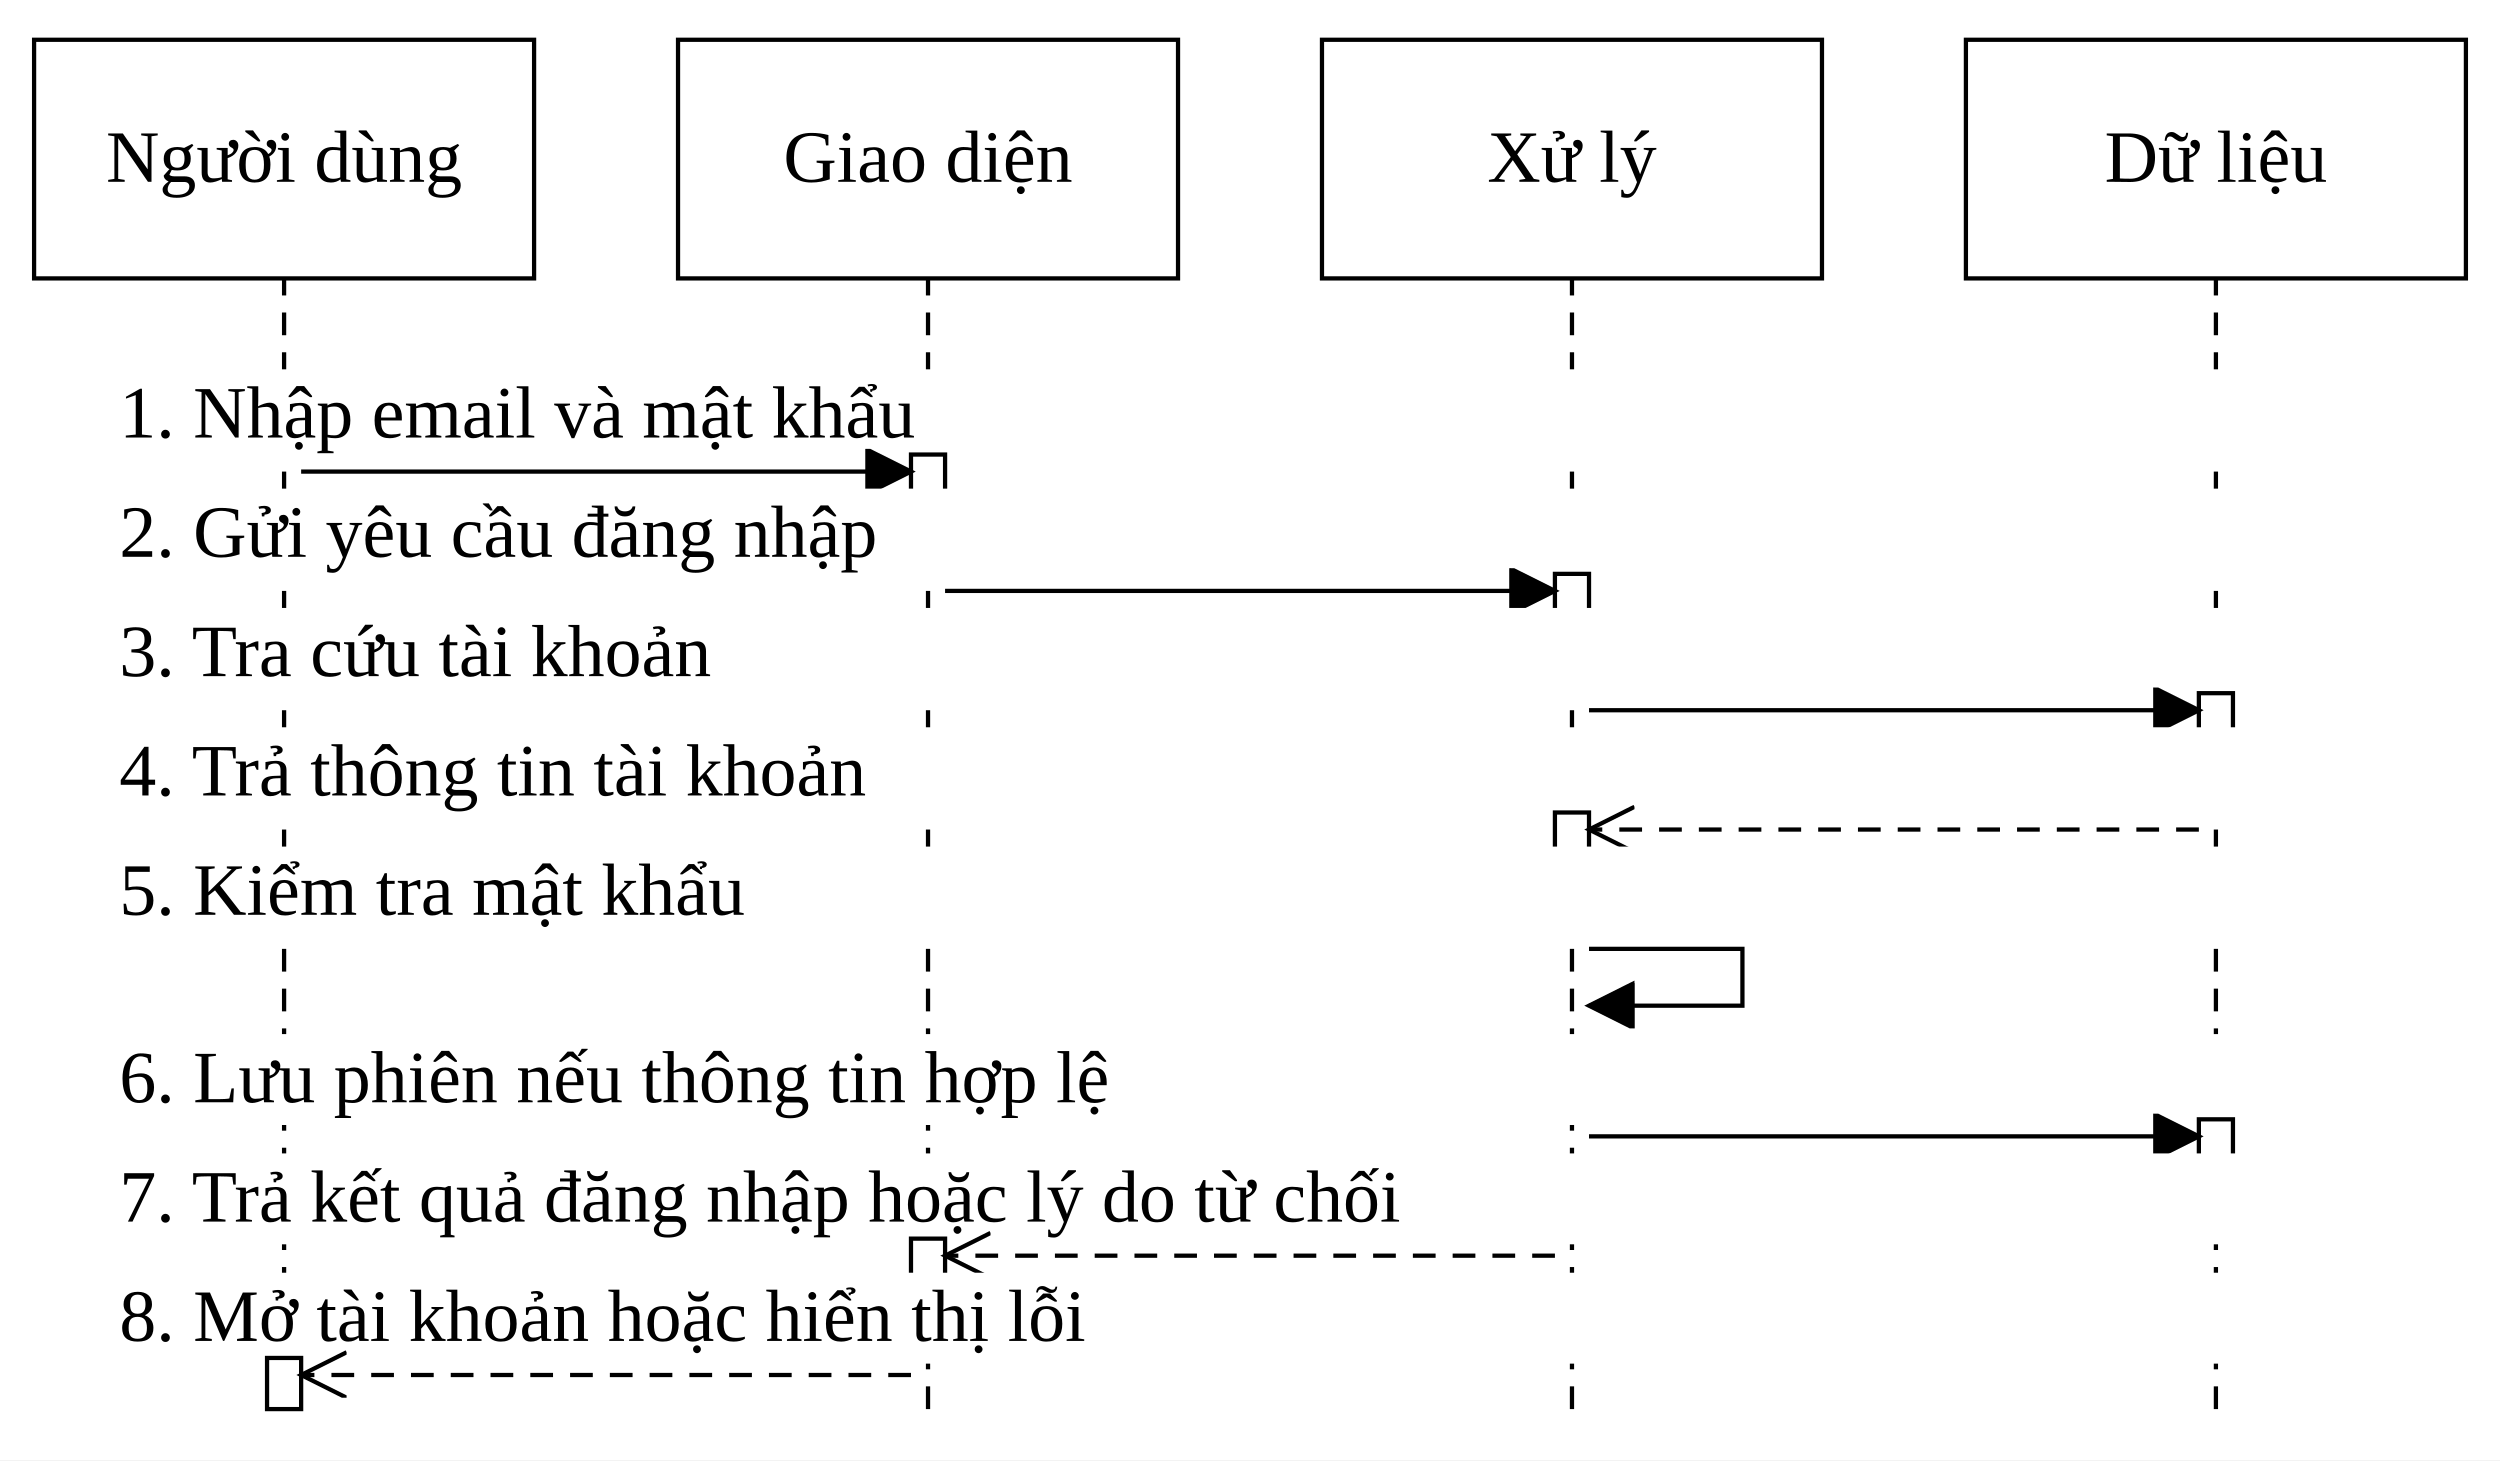
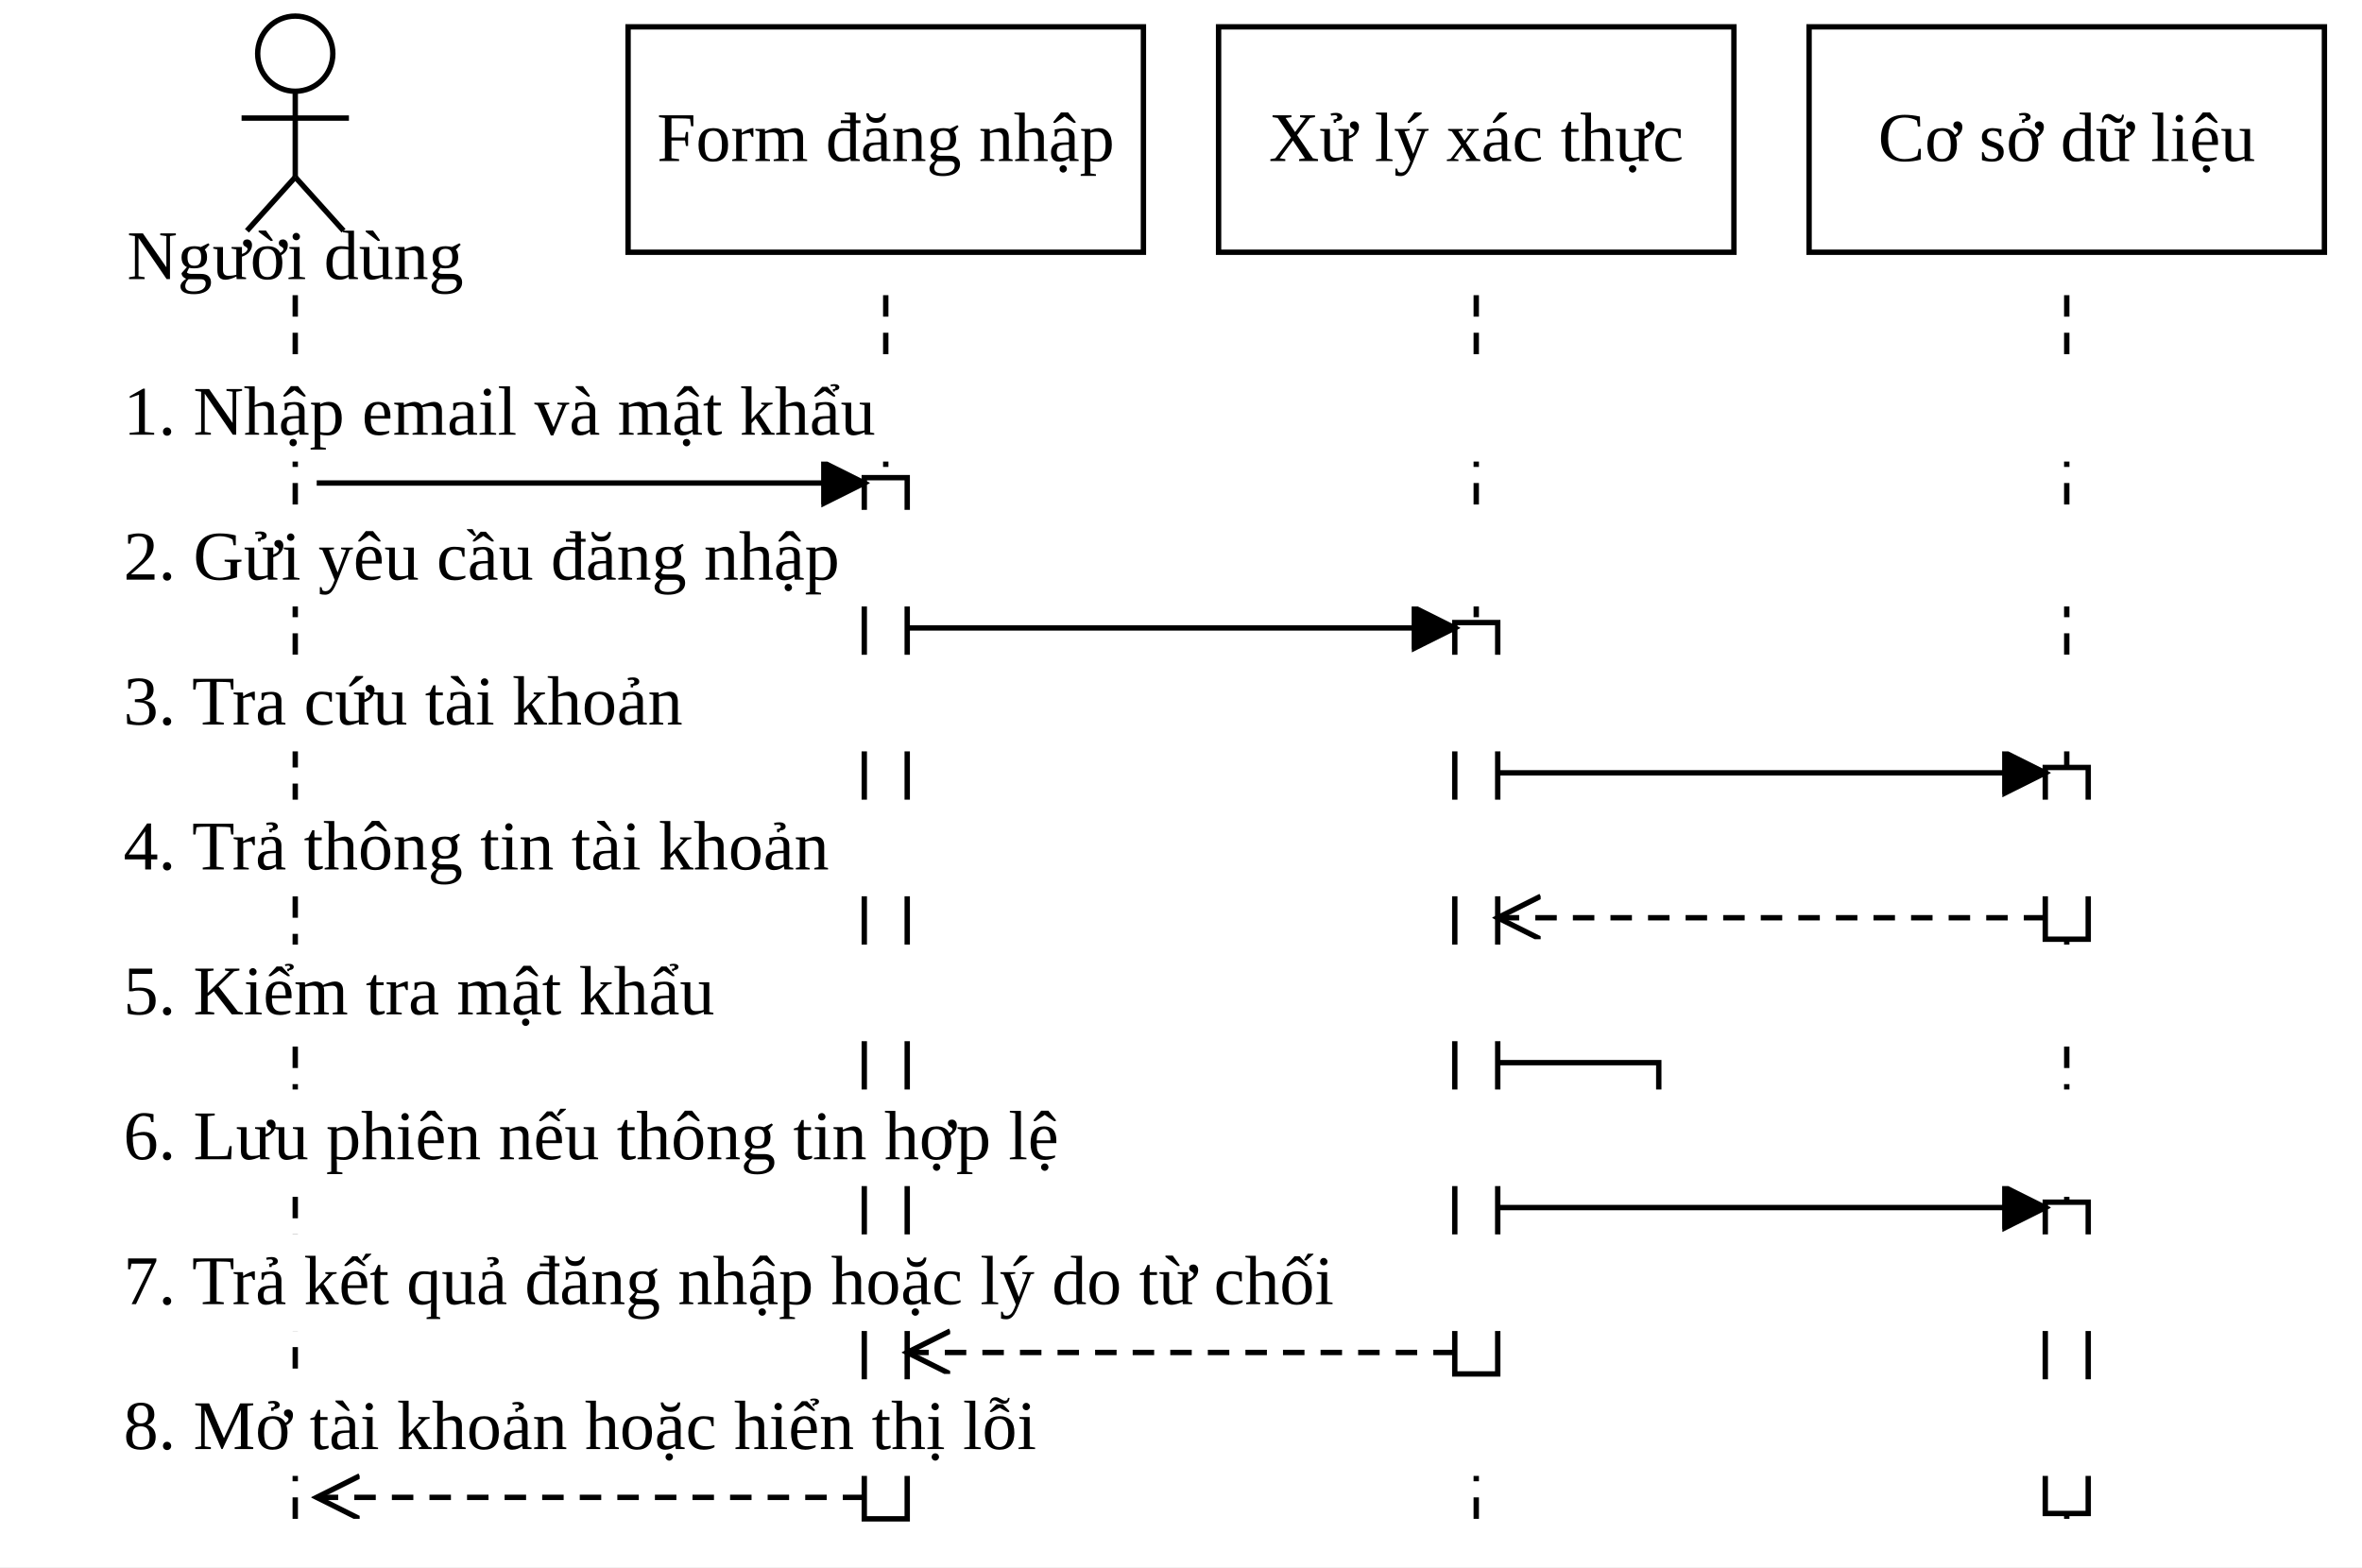
- <svg xmlns="http://www.w3.org/2000/svg" width="440" height="257" viewBox="0 0 440 257">
+ <svg xmlns="http://www.w3.org/2000/svg" width="440" height="292" viewBox="0 0 440 292">
  <rect width="100%" height="100%" fill="white" />
  <defs>
    <marker id="filled" viewBox="0 0 9 9" refX="8" refY="4" markerWidth="9" markerHeight="9" orient="auto" markerUnits="userSpaceOnUse">
-       <path d="M 0 0 L 8 4 L 0 8 Z" fill="black" stroke="black" stroke-width=".75" />
+       <path d="M 0 0 L 8 4 L 0 8 Z" fill="black" stroke="black" stroke-width="1.0" />
    </marker>
    <marker id="open" viewBox="0 0 9 9" refX="8" refY="4" markerWidth="9" markerHeight="9" orient="auto" markerUnits="userSpaceOnUse">
-       <path d="M 0 0 L 8 4 L 0 8" fill="none" stroke="black" stroke-width=".75" />
+       <path d="M 0 0 L 8 4 L 0 8" fill="none" stroke="black" stroke-width="1.0" />
    </marker>
    <marker id="triangle" viewBox="0 0 9 9" refX="8" refY="4" markerWidth="9" markerHeight="9" orient="auto" markerUnits="userSpaceOnUse">
-       <path d="M 0 0 L 8 4 L 0 8 Z" fill="white" stroke="black" stroke-width=".75" />
+       <path d="M 0 0 L 8 4 L 0 8 Z" fill="white" stroke="black" stroke-width="1.0" />
    </marker>
  </defs>
-   <polyline stroke="black" stroke-width=".75" fill="none" stroke-dasharray="4 3" points="50.0,48 50.0,251" />
-   <polyline stroke="black" stroke-width=".75" fill="none" stroke-dasharray="4 3" points="163.333,48 163.333,251" />
-   <polyline stroke="black" stroke-width=".75" fill="none" stroke-dasharray="4 3" points="276.667,48 276.667,251" />
-   <polyline stroke="black" stroke-width=".75" fill="none" stroke-dasharray="4 3" points="390.0,48 390.0,251" />
-   <rect x="16" y="65" width="408" height="16" fill="white" />
-   <text x="21" y="77.0" text-anchor="start" font-family="Times New Roman" font-size="13" font-weight="normal" font-style="normal" fill="black">
-     <tspan x="21" dy="0">1. Nhập email và mật khẩu</tspan>
+   <polyline stroke="black" stroke-width="1.0" fill="none" stroke-dasharray="4 3" points="55.0,55 55.0,284" />
+   <polyline stroke="black" stroke-width="1.0" fill="none" stroke-dasharray="4 3" points="165.0,55 165.0,284" />
+   <polyline stroke="black" stroke-width="1.0" fill="none" stroke-dasharray="4 3" points="275.0,55 275.0,284" />
+   <polyline stroke="black" stroke-width="1.0" fill="none" stroke-dasharray="4 3" points="385.0,55 385.0,284" />
+   <rect stroke="black" stroke-width="1.0" fill="white" x="381.0" y="143" width="8" height="32" />
+   <rect stroke="black" stroke-width="1.0" fill="white" x="271.0" y="116" width="8" height="140" />
+   <rect stroke="black" stroke-width="1.0" fill="white" x="161.0" y="89" width="8" height="194" />
+   <rect stroke="black" stroke-width="1.0" fill="white" x="381.0" y="224" width="8" height="58" />
+   <rect x="18" y="68" width="404" height="18" fill="white" />
+   <text x="23" y="81.0" text-anchor="start" font-family="Times New Roman" font-size="13" font-weight="normal" font-style="normal" fill="black">
+     <tspan x="23" dy="0">1. Nhập email và mật khẩu</tspan>
  </text>
-   <rect stroke="black" stroke-width=".75" fill="white" x="160.333" y="80" width="6" height="9" />
-   <polyline stroke="black" stroke-width=".75" fill="none" points="53.0,83 160.333,83" marker-end="url(#filled)" />
-   <rect x="16" y="86" width="408" height="16" fill="white" />
-   <text x="21" y="98.0" text-anchor="start" font-family="Times New Roman" font-size="13" font-weight="normal" font-style="normal" fill="black">
-     <tspan x="21" dy="0">2. Gửi yêu cầu đăng nhập</tspan>
+   <polyline stroke="black" stroke-width="1.0" fill="none" points="59.0,90 161.0,90" marker-end="url(#filled)" />
+   <rect x="18" y="95" width="404" height="18" fill="white" />
+   <text x="23" y="108.0" text-anchor="start" font-family="Times New Roman" font-size="13" font-weight="normal" font-style="normal" fill="black">
+     <tspan x="23" dy="0">2. Gửi yêu cầu đăng nhập</tspan>
  </text>
-   <rect stroke="black" stroke-width=".75" fill="white" x="273.667" y="101" width="6" height="9" />
-   <polyline stroke="black" stroke-width=".75" fill="none" points="166.333,104 273.667,104" marker-end="url(#filled)" />
-   <rect x="16" y="107" width="408" height="16" fill="white" />
-   <text x="21" y="119.0" text-anchor="start" font-family="Times New Roman" font-size="13" font-weight="normal" font-style="normal" fill="black">
-     <tspan x="21" dy="0">3. Tra cứu tài khoản</tspan>
+   <polyline stroke="black" stroke-width="1.0" fill="none" points="169.0,117 271.0,117" marker-end="url(#filled)" />
+   <rect x="18" y="122" width="404" height="18" fill="white" />
+   <text x="23" y="135.0" text-anchor="start" font-family="Times New Roman" font-size="13" font-weight="normal" font-style="normal" fill="black">
+     <tspan x="23" dy="0">3. Tra cứu tài khoản</tspan>
  </text>
-   <rect stroke="black" stroke-width=".75" fill="white" x="387.0" y="122" width="6" height="9" />
-   <polyline stroke="black" stroke-width=".75" fill="none" points="279.667,125 387.0,125" marker-end="url(#filled)" />
-   <rect x="16" y="128" width="408" height="16" fill="white" />
-   <text x="21" y="140.0" text-anchor="start" font-family="Times New Roman" font-size="13" font-weight="normal" font-style="normal" fill="black">
-     <tspan x="21" dy="0">4. Trả thông tin tài khoản</tspan>
+   <polyline stroke="black" stroke-width="1.0" fill="none" points="279.0,144 381.0,144" marker-end="url(#filled)" />
+   <rect x="18" y="149" width="404" height="18" fill="white" />
+   <text x="23" y="162.0" text-anchor="start" font-family="Times New Roman" font-size="13" font-weight="normal" font-style="normal" fill="black">
+     <tspan x="23" dy="0">4. Trả thông tin tài khoản</tspan>
  </text>
-   <rect stroke="black" stroke-width=".75" fill="white" x="273.667" y="143" width="6" height="9" />
-   <polyline stroke="black" stroke-width=".75" fill="none" stroke-dasharray="4 3" points="387.0,146 279.667,146" marker-end="url(#open)" />
-   <rect x="16" y="149" width="408" height="16" fill="white" />
-   <text x="21" y="161.0" text-anchor="start" font-family="Times New Roman" font-size="13" font-weight="normal" font-style="normal" fill="black">
-     <tspan x="21" dy="0">5. Kiểm tra mật khẩu</tspan>
+   <polyline stroke="black" stroke-width="1.0" fill="none" stroke-dasharray="4 3" points="381.0,171 279.0,171" marker-end="url(#open)" />
+   <rect x="18" y="176" width="404" height="18" fill="white" />
+   <text x="23" y="189.0" text-anchor="start" font-family="Times New Roman" font-size="13" font-weight="normal" font-style="normal" fill="black">
+     <tspan x="23" dy="0">5. Kiểm tra mật khẩu</tspan>
  </text>
-   <polyline stroke="black" stroke-width=".75" fill="none" points="279.667,167 306.667,167 306.667,177 279.667,177" marker-end="url(#filled)" />
-   <rect x="16" y="182" width="408" height="16" fill="white" />
-   <text x="21" y="194.0" text-anchor="start" font-family="Times New Roman" font-size="13" font-weight="normal" font-style="normal" fill="black">
-     <tspan x="21" dy="0">6. Lưu phiên nếu thông tin hợp lệ</tspan>
+   <polyline stroke="black" stroke-width="1.0" fill="none" points="279.0,198 309.0,198 309.0,210 280.0,210" marker-end="url(#filled)" />
+   <rect x="18" y="203" width="404" height="18" fill="white" />
+   <text x="23" y="216.0" text-anchor="start" font-family="Times New Roman" font-size="13" font-weight="normal" font-style="normal" fill="black">
+     <tspan x="23" dy="0">6. Lưu phiên nếu thông tin hợp lệ</tspan>
  </text>
-   <rect stroke="black" stroke-width=".75" fill="white" x="387.0" y="197" width="6" height="9" />
-   <polyline stroke="black" stroke-width=".75" fill="none" points="279.667,200 387.0,200" marker-end="url(#filled)" />
-   <rect x="16" y="203" width="408" height="16" fill="white" />
-   <text x="21" y="215.0" text-anchor="start" font-family="Times New Roman" font-size="13" font-weight="normal" font-style="normal" fill="black">
-     <tspan x="21" dy="0">7. Trả kết quả đăng nhập hoặc lý do từ chối</tspan>
+   <polyline stroke="black" stroke-width="1.0" fill="none" points="279.0,225 381.0,225" marker-end="url(#filled)" />
+   <rect x="18" y="230" width="404" height="18" fill="white" />
+   <text x="23" y="243.0" text-anchor="start" font-family="Times New Roman" font-size="13" font-weight="normal" font-style="normal" fill="black">
+     <tspan x="23" dy="0">7. Trả kết quả đăng nhập hoặc lý do từ chối</tspan>
  </text>
-   <rect stroke="black" stroke-width=".75" fill="white" x="160.333" y="218" width="6" height="9" />
-   <polyline stroke="black" stroke-width=".75" fill="none" stroke-dasharray="4 3" points="273.667,221 166.333,221" marker-end="url(#open)" />
-   <rect x="16" y="224" width="408" height="16" fill="white" />
-   <text x="21" y="236.0" text-anchor="start" font-family="Times New Roman" font-size="13" font-weight="normal" font-style="normal" fill="black">
-     <tspan x="21" dy="0">8. Mở tài khoản hoặc hiển thị lỗi</tspan>
+   <polyline stroke="black" stroke-width="1.0" fill="none" stroke-dasharray="4 3" points="271.0,252 169.0,252" marker-end="url(#open)" />
+   <rect x="18" y="257" width="404" height="18" fill="white" />
+   <text x="23" y="270.0" text-anchor="start" font-family="Times New Roman" font-size="13" font-weight="normal" font-style="normal" fill="black">
+     <tspan x="23" dy="0">8. Mở tài khoản hoặc hiển thị lỗi</tspan>
  </text>
-   <rect stroke="black" stroke-width=".75" fill="white" x="47.0" y="239" width="6" height="9" />
-   <polyline stroke="black" stroke-width=".75" fill="none" stroke-dasharray="4 3" points="160.333,242 53.0,242" marker-end="url(#open)" />
-   <rect stroke="black" stroke-width=".75" fill="white" x="6.0" y="7" width="88" height="42" />
-   <text x="50.0" y="32.0" text-anchor="middle" font-family="Times New Roman" font-size="13" font-weight="normal" font-style="normal" fill="black">
-     <tspan x="50.0" dy="0">Người dùng</tspan>
+   <polyline stroke="black" stroke-width="1.0" fill="none" stroke-dasharray="4 3" points="161.0,279 59.0,279" marker-end="url(#open)" />
+   <ellipse stroke="black" stroke-width="1.0" fill="white" cx="55.0" cy="10.0" rx="7.0" ry="7.0" />
+   <polyline stroke="black" stroke-width="1.0" fill="none" points="55.0,17 55.0,33" />
+   <polyline stroke="black" stroke-width="1.0" fill="none" points="45.0,22 65.0,22" />
+   <polyline stroke="black" stroke-width="1.0" fill="none" points="55.0,33 46.0,43" />
+   <polyline stroke="black" stroke-width="1.0" fill="none" points="55.0,33 64.0,43" />
+   <text x="55.0" y="52.0" text-anchor="middle" font-family="Times New Roman" font-size="13" font-weight="normal" font-style="normal" fill="black">
+     <tspan x="55.0" dy="0">Người dùng</tspan>
  </text>
-   <rect stroke="black" stroke-width=".75" fill="white" x="119.333" y="7" width="88" height="42" />
-   <text x="163.333" y="32.0" text-anchor="middle" font-family="Times New Roman" font-size="13" font-weight="normal" font-style="normal" fill="black">
-     <tspan x="163.333" dy="0">Giao diện</tspan>
+   <rect stroke="black" stroke-width="1.0" fill="white" x="117.0" y="5" width="96" height="42" />
+   <text x="165.0" y="30.0" text-anchor="middle" font-family="Times New Roman" font-size="13" font-weight="normal" font-style="normal" fill="black">
+     <tspan x="165.0" dy="0">Form đăng nhập</tspan>
  </text>
-   <rect stroke="black" stroke-width=".75" fill="white" x="232.667" y="7" width="88" height="42" />
-   <text x="276.667" y="32.0" text-anchor="middle" font-family="Times New Roman" font-size="13" font-weight="normal" font-style="normal" fill="black">
-     <tspan x="276.667" dy="0">Xử lý</tspan>
+   <rect stroke="black" stroke-width="1.0" fill="white" x="227.0" y="5" width="96" height="42" />
+   <text x="275.0" y="30.0" text-anchor="middle" font-family="Times New Roman" font-size="13" font-weight="normal" font-style="normal" fill="black">
+     <tspan x="275.0" dy="0">Xử lý xác thực</tspan>
  </text>
-   <rect stroke="black" stroke-width=".75" fill="white" x="346.0" y="7" width="88" height="42" />
-   <text x="390.0" y="32.0" text-anchor="middle" font-family="Times New Roman" font-size="13" font-weight="normal" font-style="normal" fill="black">
-     <tspan x="390.0" dy="0">Dữ liệu</tspan>
+   <rect stroke="black" stroke-width="1.0" fill="white" x="337.0" y="5" width="96" height="42" />
+   <text x="385.0" y="30.0" text-anchor="middle" font-family="Times New Roman" font-size="13" font-weight="normal" font-style="normal" fill="black">
+     <tspan x="385.0" dy="0">Cơ sở dữ liệu</tspan>
  </text>
</svg>
